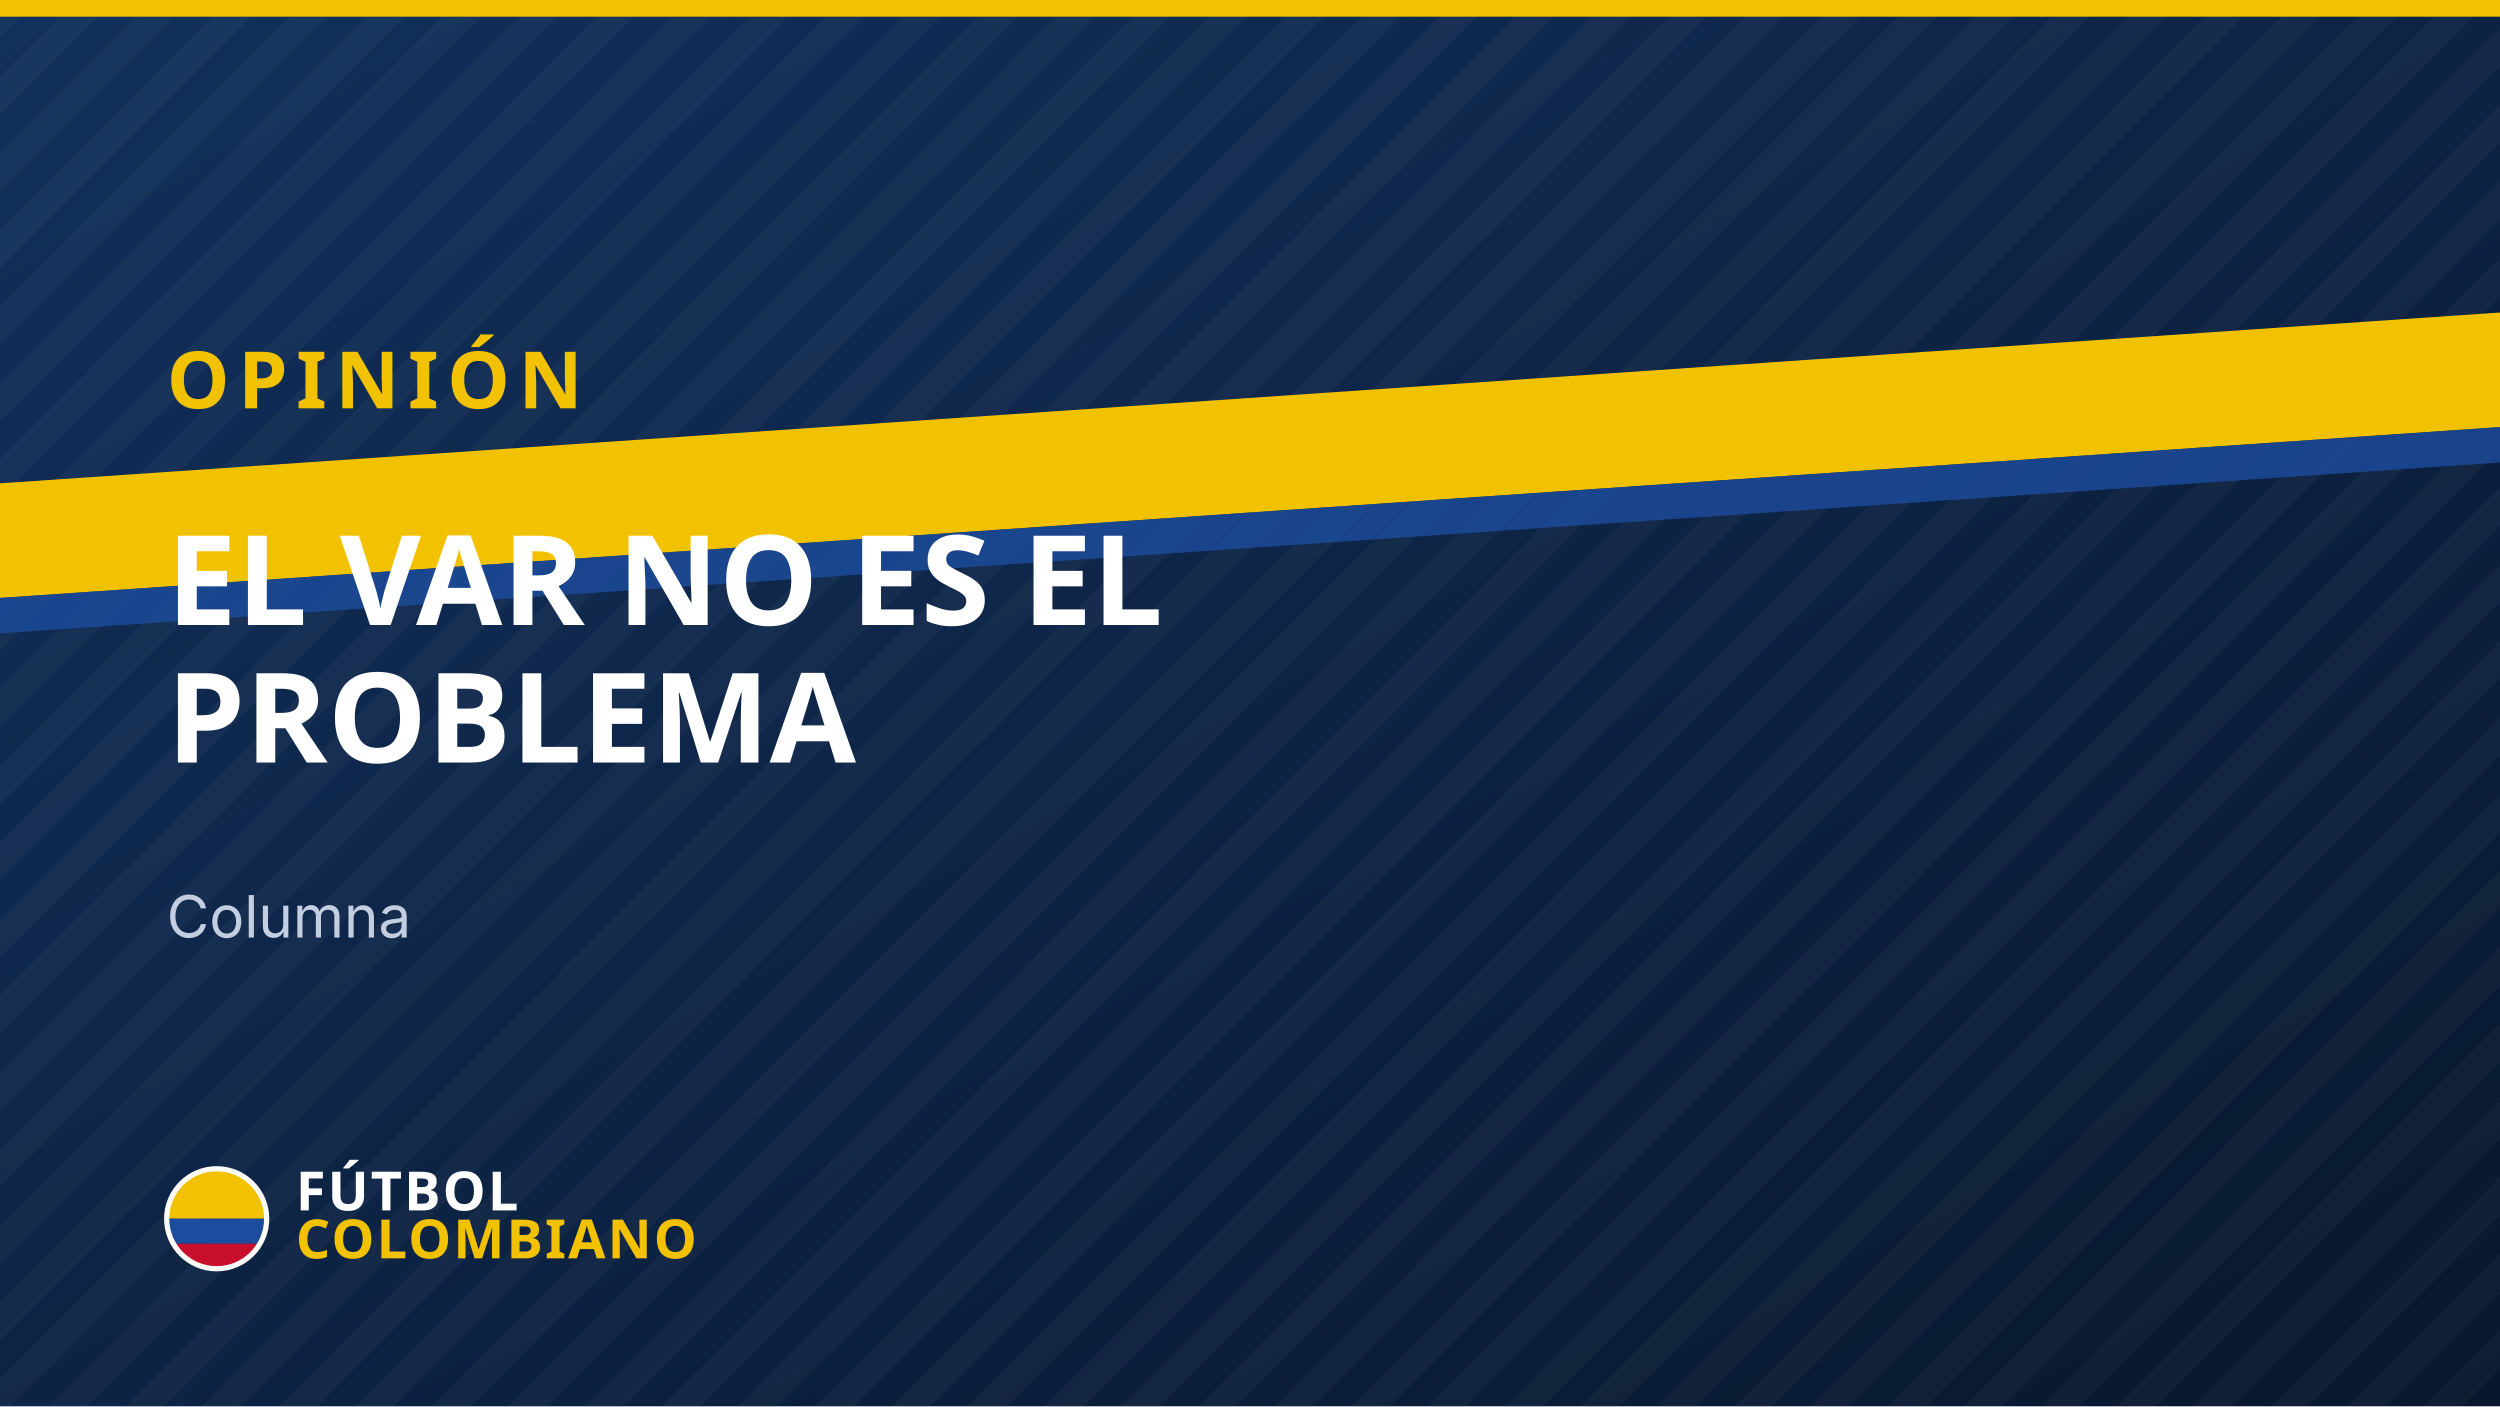
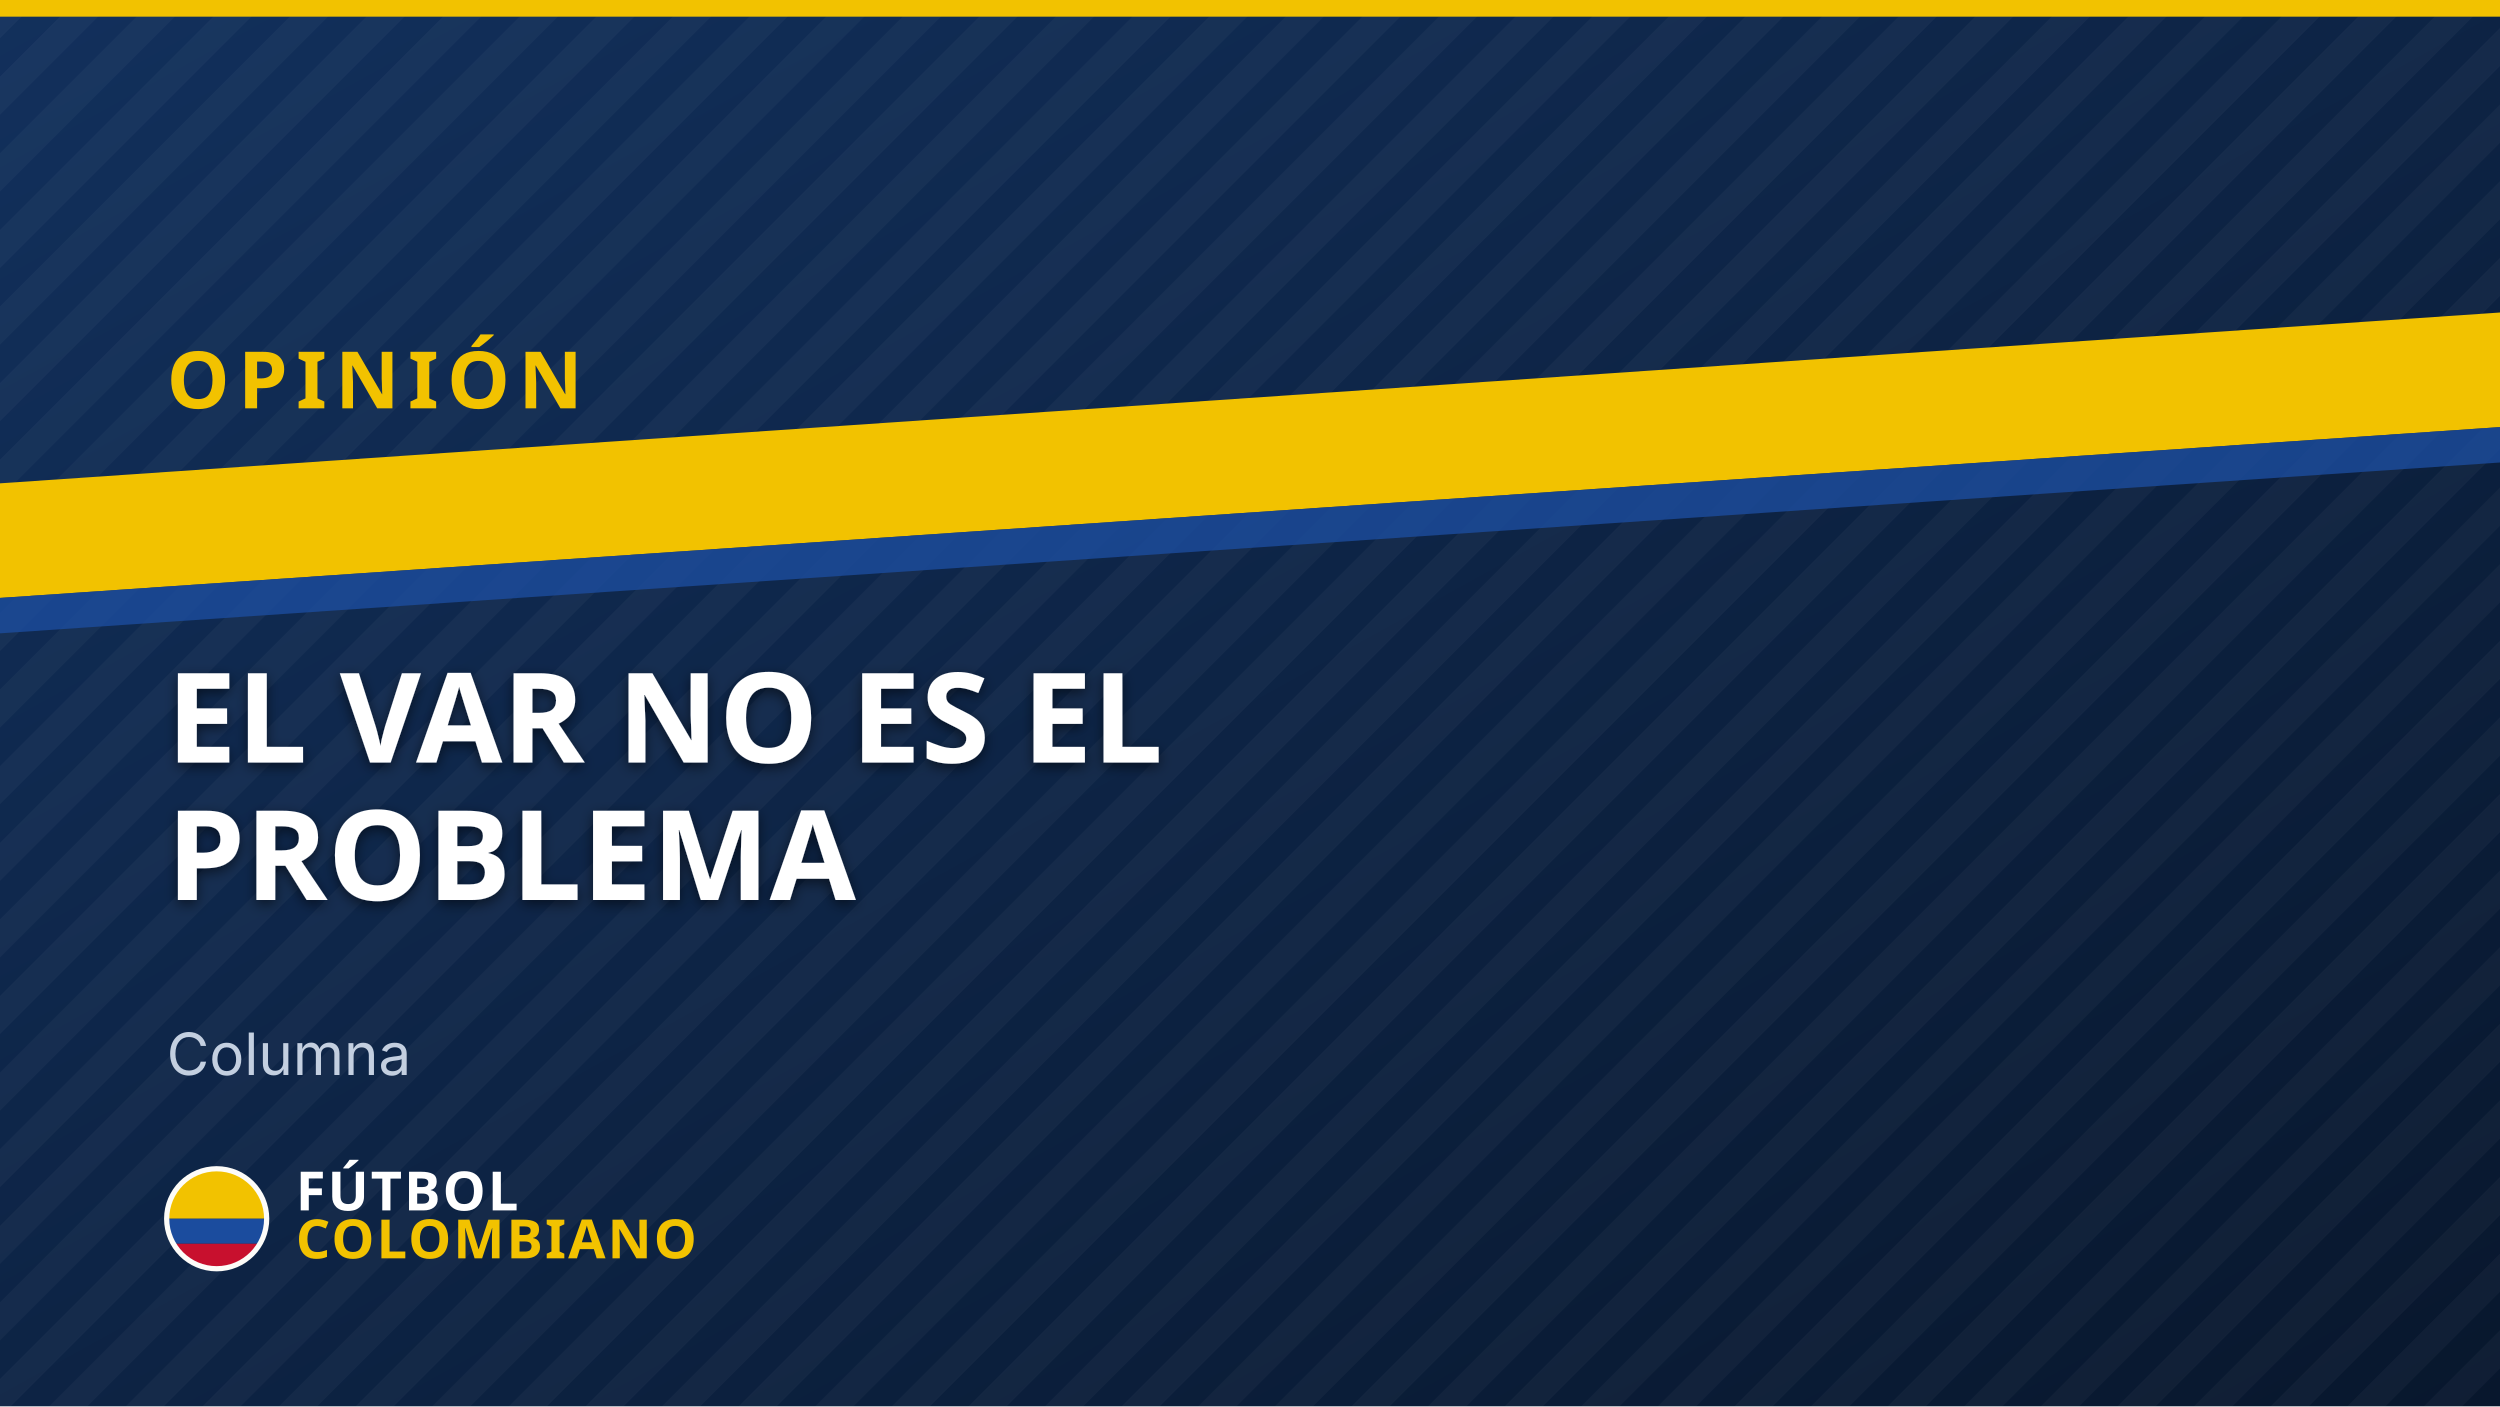
<svg xmlns="http://www.w3.org/2000/svg" viewBox="0 0 1200 675" width="1200" height="675">
  <defs>
+     <filter id="sombraTexto" x="-10%" y="-10%" width="120%" height="130%">
+       <feDropShadow dx="0" dy="2" stdDeviation="3" flood-color="#000000" flood-opacity="0.55" />
+     </filter>
    <pattern id="rayas" width="26" height="26" patternTransform="rotate(45)" patternUnits="userSpaceOnUse">
      <rect width="13" height="26" fill="#FFFFFF" opacity="0.035" />
    </pattern>
    <linearGradient id="fondoBase" x1="0" y1="0" x2="1" y2="1">
      <stop offset="0" stop-color="#12305C" />
      <stop offset="1" stop-color="#08172D" />
    </linearGradient>
  </defs>
  <rect width="1200" height="675" fill="url(#fondoBase)" />
  <rect width="1200" height="675" fill="url(#rayas)" />
  <polygon points="0,232 1200,150 1200,205 0,287" fill="#F2C200" />
  <polygon points="0,287 1200,205 1200,222 0,304" fill="#1B4C9E" opacity="0.8" />
  <rect width="1200" height="8" fill="#F2C200" />
  <text x="80" y="196" font-family="Barlow Condensed, Oswald, sans-serif" font-size="38" font-weight="700" fill="#F2C200" letter-spacing="4">OPINIÓN</text>
-   <text font-family="Barlow Condensed, Oswald, sans-serif" font-size="60" font-weight="700" fill="#FFFFFF">
-     <tspan x="80" y="300" textLength="495" lengthAdjust="spacingAndGlyphs">EL VAR NO ES EL</tspan>
-     <tspan x="80" y="366" textLength="264" lengthAdjust="spacingAndGlyphs">PROBLEMA</tspan>
+   <text font-family="Barlow Condensed, Oswald, sans-serif" font-size="60" font-weight="700" fill="#FFFFFF" filter="url(#sombraTexto)">
+     <tspan x="80" y="366" textLength="495" lengthAdjust="spacingAndGlyphs">EL VAR NO ES EL</tspan>
+     <tspan x="80" y="432" textLength="264" lengthAdjust="spacingAndGlyphs">PROBLEMA</tspan>
  </text>
-   <text x="80" y="450" font-family="Inter, system-ui, sans-serif" font-size="28" fill="#C3CFE0">Columna</text>
+   <text x="80" y="516" font-family="Inter, system-ui, sans-serif" font-size="28" fill="#C3CFE0">Columna</text>
  <g transform="translate(80,585)">
    <clipPath id="l">
      <circle cx="24" cy="0" r="24" />
    </clipPath>
    <g clip-path="url(#l)">
      <rect x="0" y="-24" width="48" height="24" fill="#F2C200" />
      <rect x="0" y="0" width="48" height="12" fill="#1B4C9E" />
      <rect x="0" y="12" width="48" height="12" fill="#C8102E" />
    </g>
    <circle cx="24" cy="0" r="24" fill="none" stroke="#FDFCF9" stroke-width="2.5" />
    <text x="62" y="-4" font-family="Barlow Condensed, Oswald, sans-serif" font-size="26" font-weight="700" fill="#FFFFFF" letter-spacing="1">FÚTBOL</text>
    <text x="62" y="19" font-family="Barlow Condensed, Oswald, sans-serif" font-size="26" font-weight="700" fill="#F2C200" letter-spacing="1">COLOMBIANO</text>
  </g>
</svg>
